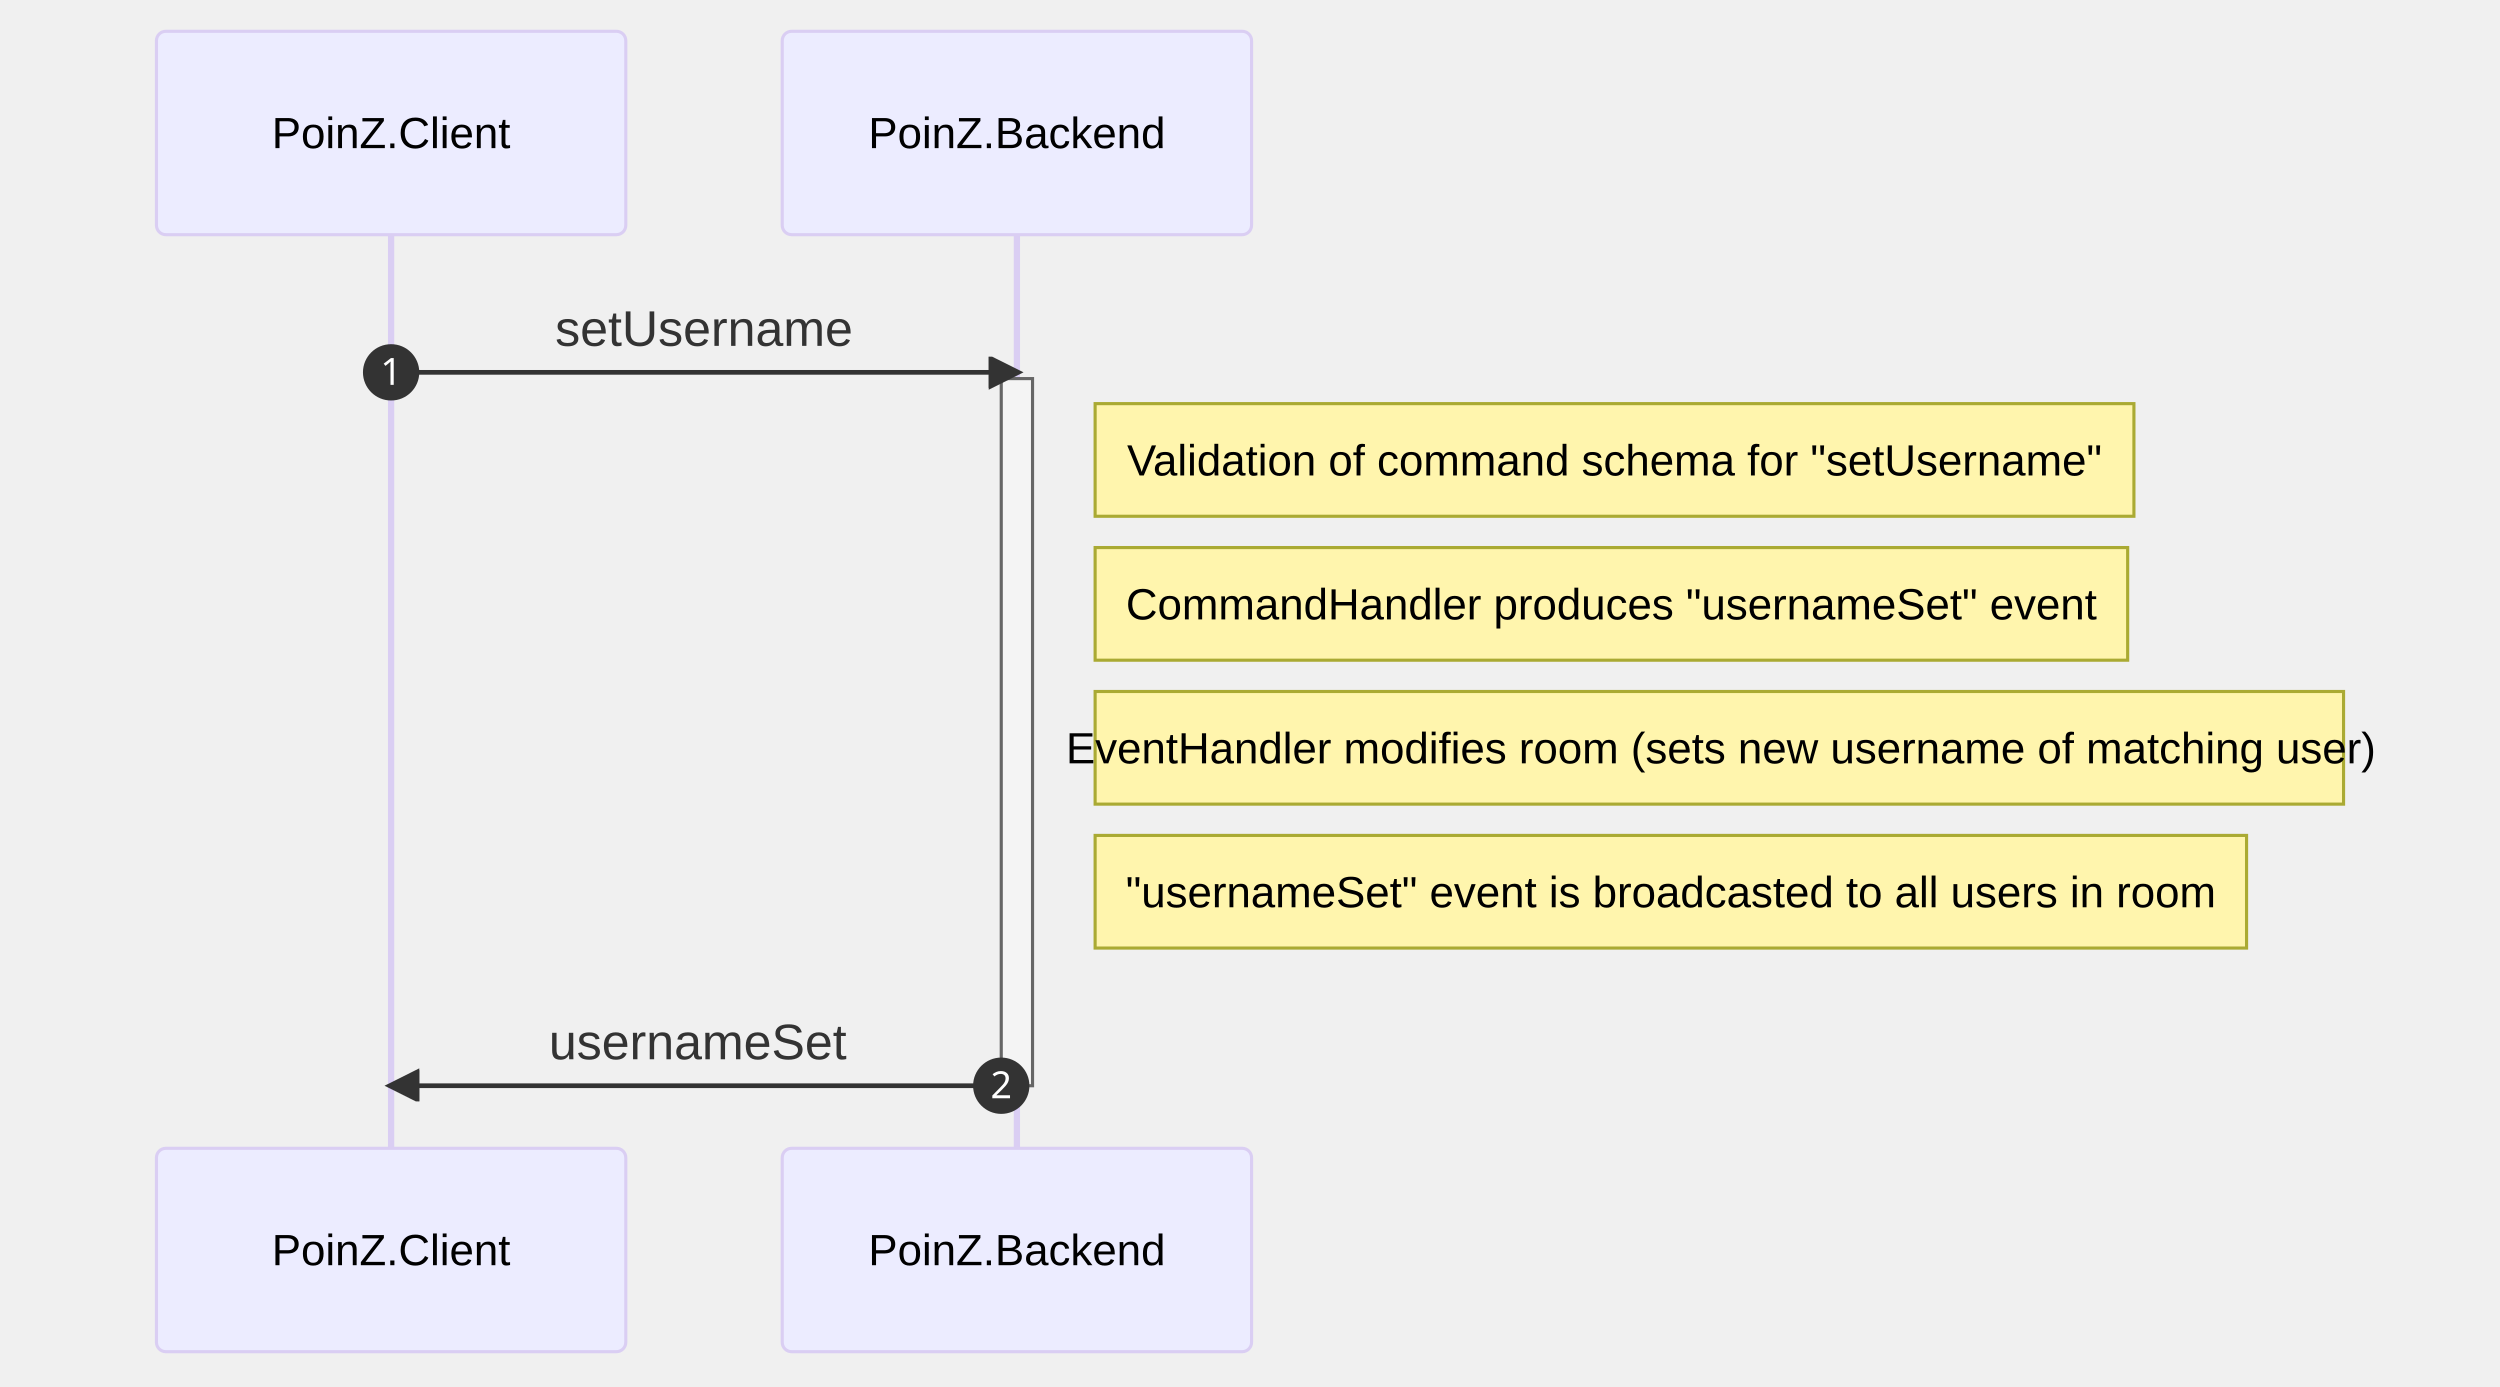
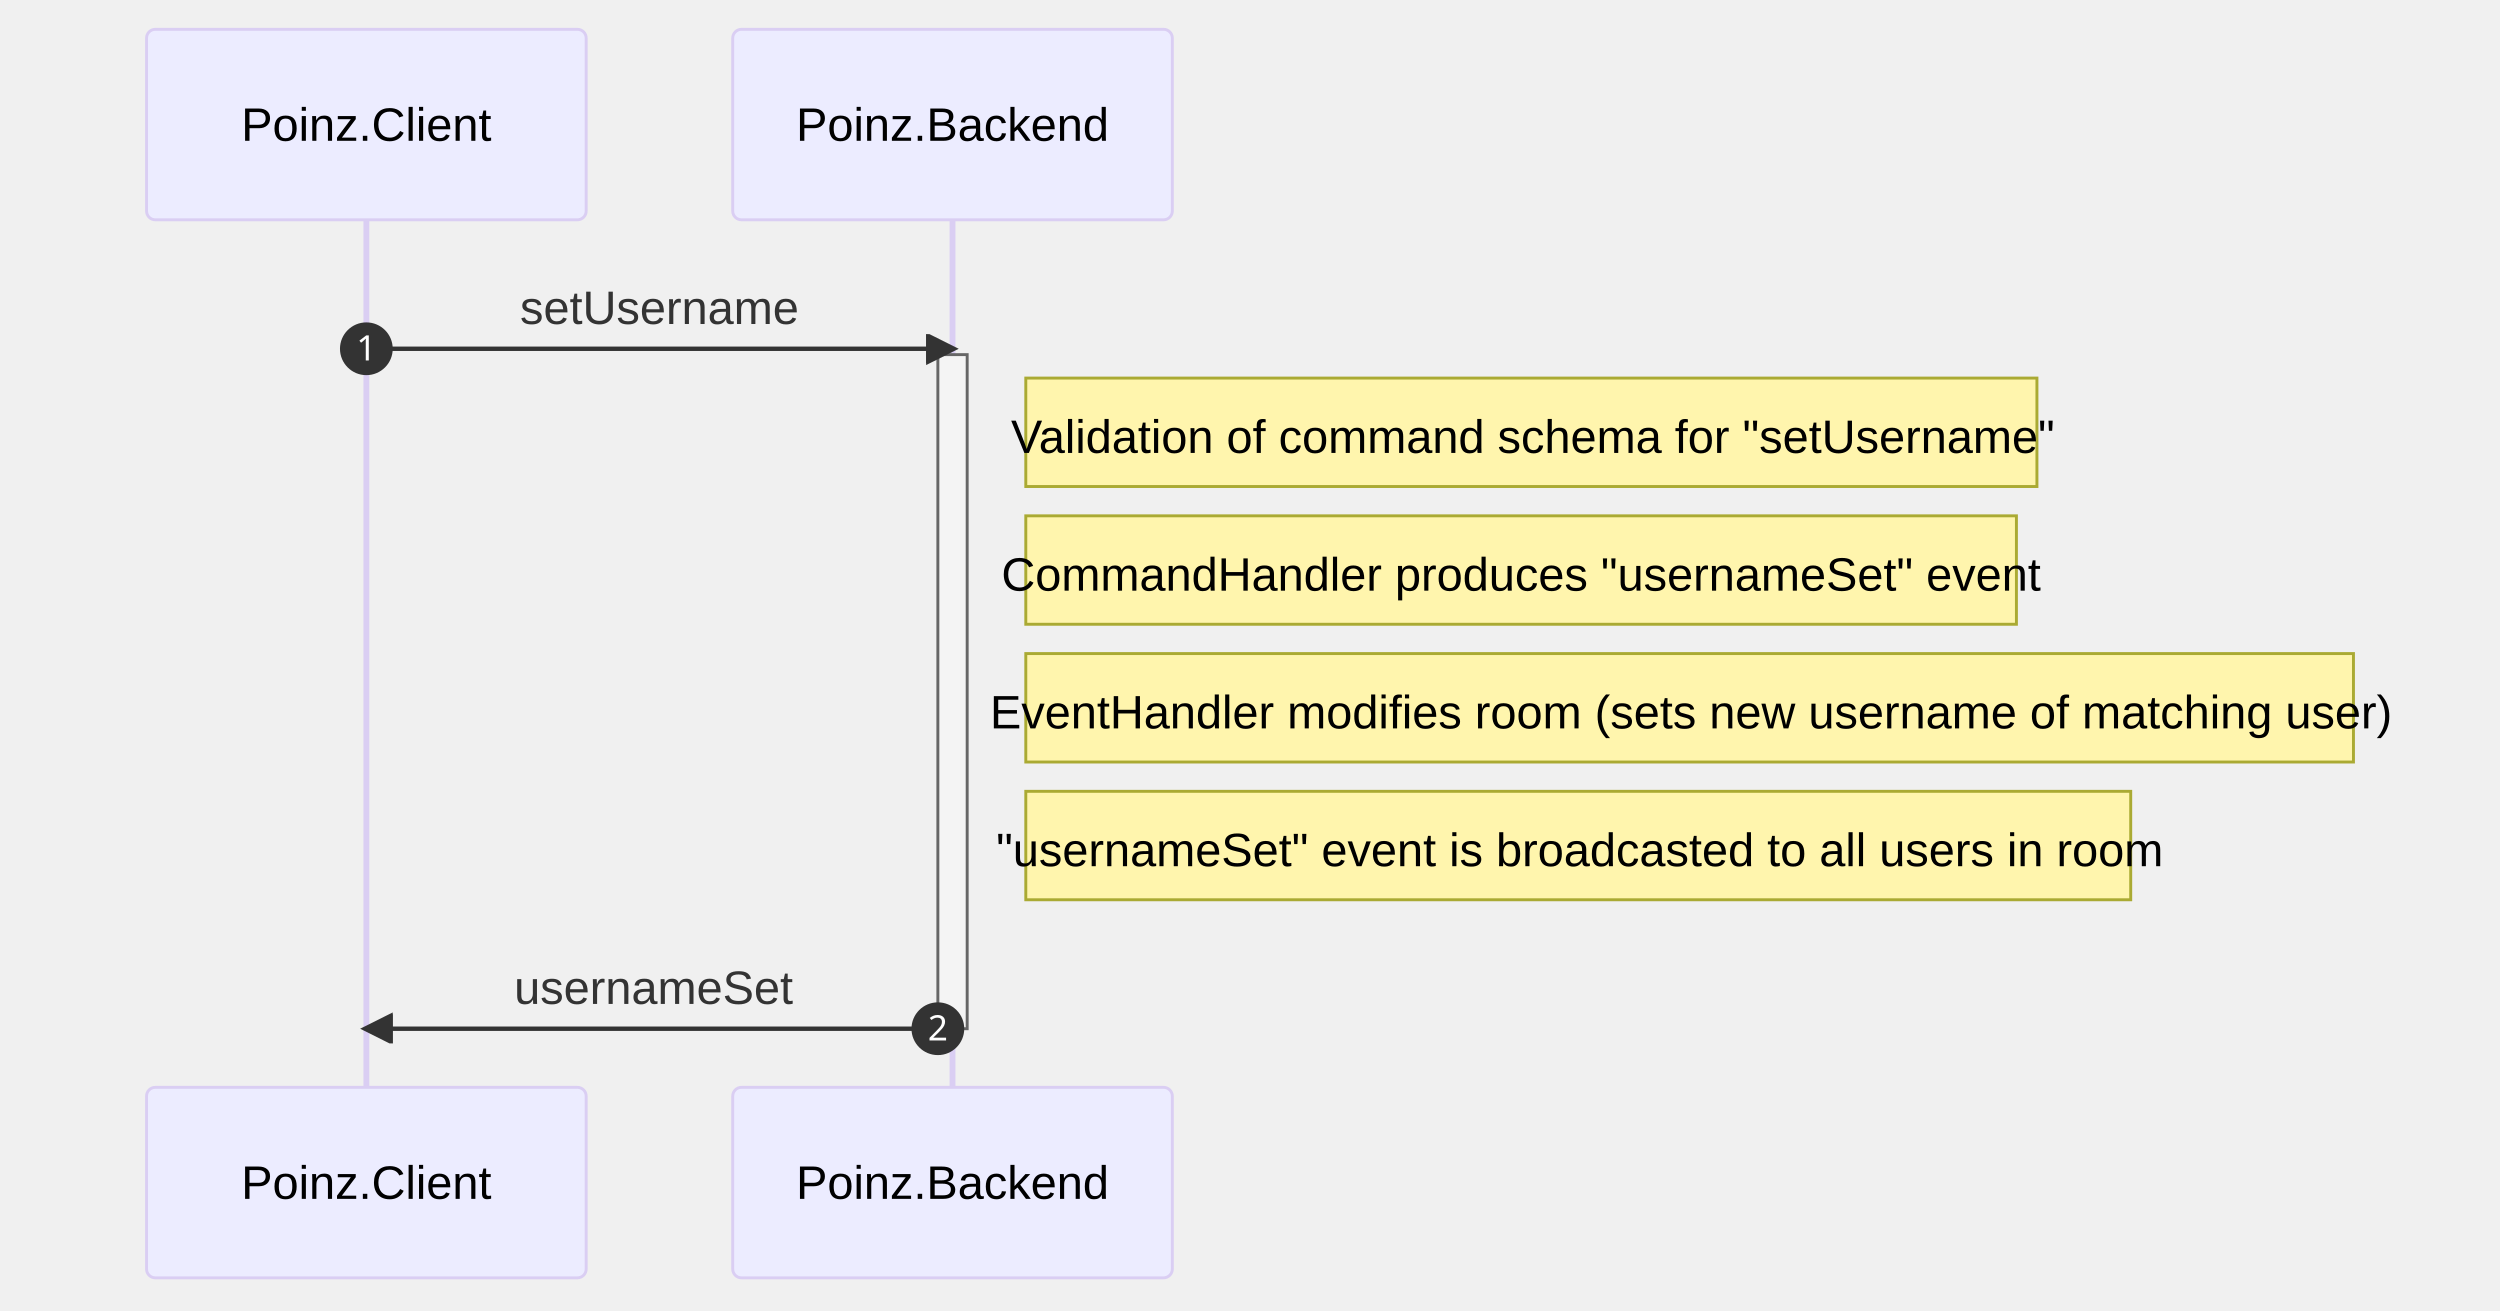
- <svg xmlns="http://www.w3.org/2000/svg" aria-labelledby="chart-title-mermaid-1667730620663 chart-desc-mermaid-1667730620663" role="img" viewBox="-50 -10 799 443" style="max-width: 799px; background-color: white;" width="100%" id="mermaid-1667730620663">
-   <style>#mermaid-1667730620663 {font-family:"trebuchet ms",verdana,arial,sans-serif;font-size:16px;fill:#333;}#mermaid-1667730620663 .error-icon{fill:#552222;}#mermaid-1667730620663 .error-text{fill:#552222;stroke:#552222;}#mermaid-1667730620663 .edge-thickness-normal{stroke-width:2px;}#mermaid-1667730620663 .edge-thickness-thick{stroke-width:3.5px;}#mermaid-1667730620663 .edge-pattern-solid{stroke-dasharray:0;}#mermaid-1667730620663 .edge-pattern-dashed{stroke-dasharray:3;}#mermaid-1667730620663 .edge-pattern-dotted{stroke-dasharray:2;}#mermaid-1667730620663 .marker{fill:#333333;stroke:#333333;}#mermaid-1667730620663 .marker.cross{stroke:#333333;}#mermaid-1667730620663 svg{font-family:"trebuchet ms",verdana,arial,sans-serif;font-size:16px;}#mermaid-1667730620663 .actor{stroke:hsl(259.626, 59.777%, 87.902%);fill:#ECECFF;}#mermaid-1667730620663 text.actor&gt;tspan{fill:black;stroke:none;}#mermaid-1667730620663 .actor-line{stroke:grey;}#mermaid-1667730620663 .messageLine0{stroke-width:1.5;stroke-dasharray:none;stroke:#333;}#mermaid-1667730620663 .messageLine1{stroke-width:1.5;stroke-dasharray:2,2;stroke:#333;}#mermaid-1667730620663 #arrowhead path{fill:#333;stroke:#333;}#mermaid-1667730620663 .sequenceNumber{fill:white;}#mermaid-1667730620663 #sequencenumber{fill:#333;}#mermaid-1667730620663 #crosshead path{fill:#333;stroke:#333;}#mermaid-1667730620663 .messageText{fill:#333;stroke:none;}#mermaid-1667730620663 .labelBox{stroke:hsl(259.626, 59.777%, 87.902%);fill:#ECECFF;}#mermaid-1667730620663 .labelText,#mermaid-1667730620663 .labelText&gt;tspan{fill:black;stroke:none;}#mermaid-1667730620663 .loopText,#mermaid-1667730620663 .loopText&gt;tspan{fill:black;stroke:none;}#mermaid-1667730620663 .loopLine{stroke-width:2px;stroke-dasharray:2,2;stroke:hsl(259.626, 59.777%, 87.902%);fill:hsl(259.626, 59.777%, 87.902%);}#mermaid-1667730620663 .note{stroke:#aaaa33;fill:#fff5ad;}#mermaid-1667730620663 .noteText,#mermaid-1667730620663 .noteText&gt;tspan{fill:black;stroke:none;}#mermaid-1667730620663 .activation0{fill:#f4f4f4;stroke:#666;}#mermaid-1667730620663 .activation1{fill:#f4f4f4;stroke:#666;}#mermaid-1667730620663 .activation2{fill:#f4f4f4;stroke:#666;}#mermaid-1667730620663 .actorPopupMenu{position:absolute;}#mermaid-1667730620663 .actorPopupMenuPanel{position:absolute;fill:#ECECFF;box-shadow:0px 8px 16px 0px rgba(0,0,0,0.2);filter:drop-shadow(3px 5px 2px rgb(0 0 0 / 0.4));}#mermaid-1667730620663 .actor-man line{stroke:hsl(259.626, 59.777%, 87.902%);fill:#ECECFF;}#mermaid-1667730620663 .actor-man circle,#mermaid-1667730620663 line{stroke:hsl(259.626, 59.777%, 87.902%);fill:#ECECFF;stroke-width:2px;}#mermaid-1667730620663 :root{--mermaid-font-family:"trebuchet ms",verdana,arial,sans-serif;}</style>
+ <svg xmlns="http://www.w3.org/2000/svg" aria-roledescription="sequence" viewBox="-50 -10 853 447" style="max-width: 853px; background-color: white;" width="100%" id="mermaid-1676112150896">
+   <style>#mermaid-1676112150896{font-family:"trebuchet ms",verdana,arial,sans-serif;font-size:16px;fill:#333;}#mermaid-1676112150896 .error-icon{fill:#552222;}#mermaid-1676112150896 .error-text{fill:#552222;stroke:#552222;}#mermaid-1676112150896 .edge-thickness-normal{stroke-width:2px;}#mermaid-1676112150896 .edge-thickness-thick{stroke-width:3.5px;}#mermaid-1676112150896 .edge-pattern-solid{stroke-dasharray:0;}#mermaid-1676112150896 .edge-pattern-dashed{stroke-dasharray:3;}#mermaid-1676112150896 .edge-pattern-dotted{stroke-dasharray:2;}#mermaid-1676112150896 .marker{fill:#333333;stroke:#333333;}#mermaid-1676112150896 .marker.cross{stroke:#333333;}#mermaid-1676112150896 svg{font-family:"trebuchet ms",verdana,arial,sans-serif;font-size:16px;}#mermaid-1676112150896 .actor{stroke:hsl(259.626, 59.777%, 87.902%);fill:#ECECFF;}#mermaid-1676112150896 text.actor&gt;tspan{fill:black;stroke:none;}#mermaid-1676112150896 .actor-line{stroke:grey;}#mermaid-1676112150896 .messageLine0{stroke-width:1.5;stroke-dasharray:none;stroke:#333;}#mermaid-1676112150896 .messageLine1{stroke-width:1.5;stroke-dasharray:2,2;stroke:#333;}#mermaid-1676112150896 #arrowhead path{fill:#333;stroke:#333;}#mermaid-1676112150896 .sequenceNumber{fill:white;}#mermaid-1676112150896 #sequencenumber{fill:#333;}#mermaid-1676112150896 #crosshead path{fill:#333;stroke:#333;}#mermaid-1676112150896 .messageText{fill:#333;stroke:none;}#mermaid-1676112150896 .labelBox{stroke:hsl(259.626, 59.777%, 87.902%);fill:#ECECFF;}#mermaid-1676112150896 .labelText,#mermaid-1676112150896 .labelText&gt;tspan{fill:black;stroke:none;}#mermaid-1676112150896 .loopText,#mermaid-1676112150896 .loopText&gt;tspan{fill:black;stroke:none;}#mermaid-1676112150896 .loopLine{stroke-width:2px;stroke-dasharray:2,2;stroke:hsl(259.626, 59.777%, 87.902%);fill:hsl(259.626, 59.777%, 87.902%);}#mermaid-1676112150896 .note{stroke:#aaaa33;fill:#fff5ad;}#mermaid-1676112150896 .noteText,#mermaid-1676112150896 .noteText&gt;tspan{fill:black;stroke:none;}#mermaid-1676112150896 .activation0{fill:#f4f4f4;stroke:#666;}#mermaid-1676112150896 .activation1{fill:#f4f4f4;stroke:#666;}#mermaid-1676112150896 .activation2{fill:#f4f4f4;stroke:#666;}#mermaid-1676112150896 .actorPopupMenu{position:absolute;}#mermaid-1676112150896 .actorPopupMenuPanel{position:absolute;fill:#ECECFF;box-shadow:0px 8px 16px 0px rgba(0,0,0,0.2);filter:drop-shadow(3px 5px 2px rgb(0 0 0 / 0.4));}#mermaid-1676112150896 .actor-man line{stroke:hsl(259.626, 59.777%, 87.902%);fill:#ECECFF;}#mermaid-1676112150896 .actor-man circle,#mermaid-1676112150896 line{stroke:hsl(259.626, 59.777%, 87.902%);fill:#ECECFF;stroke-width:2px;}#mermaid-1676112150896 :root{--mermaid-font-family:"trebuchet ms",verdana,arial,sans-serif;}</style>
  <g />
  <defs>
    <symbol height="24" width="24" id="computer">
      <path d="M2 2v13h20v-13h-20zm18 11h-16v-9h16v9zm-10.228 6l.466-1h3.524l.467 1h-4.457zm14.228 3h-24l2-6h2.104l-1.33 4h18.45l-1.297-4h2.073l2 6zm-5-10h-14v-7h14v7z" transform="scale(.5)" />
    </symbol>
  </defs>
  <defs>
    <symbol clip-rule="evenodd" fill-rule="evenodd" id="database">
      <path d="M12.258.001l.256.004.255.005.253.008.251.01.249.012.247.015.246.016.242.019.241.02.239.023.236.024.233.027.231.028.229.031.225.032.223.034.22.036.217.038.214.04.211.041.208.043.205.045.201.046.198.048.194.05.191.051.187.053.183.054.18.056.175.057.172.059.168.06.163.061.16.063.155.064.15.066.074.033.073.033.071.034.07.034.069.035.068.035.067.035.066.035.064.036.064.036.062.036.06.036.06.037.058.037.058.037.055.038.055.038.053.038.052.038.051.039.05.039.048.039.047.039.045.04.044.04.043.04.041.04.04.041.039.041.037.041.036.041.034.041.033.042.032.042.03.042.029.042.027.042.026.043.024.043.023.043.021.043.02.043.018.044.017.043.015.044.013.044.012.044.011.045.009.044.007.045.006.045.004.045.002.045.001.045v17l-.001.045-.002.045-.004.045-.006.045-.007.045-.009.044-.011.045-.012.044-.013.044-.015.044-.017.043-.018.044-.02.043-.021.043-.023.043-.024.043-.026.043-.027.042-.029.042-.03.042-.032.042-.033.042-.034.041-.036.041-.037.041-.039.041-.04.041-.041.04-.043.04-.044.04-.045.04-.047.039-.048.039-.05.039-.051.039-.052.038-.053.038-.055.038-.055.038-.058.037-.058.037-.06.037-.06.036-.062.036-.064.036-.064.036-.066.035-.067.035-.068.035-.069.035-.07.034-.071.034-.073.033-.074.033-.15.066-.155.064-.16.063-.163.061-.168.06-.172.059-.175.057-.18.056-.183.054-.187.053-.191.051-.194.05-.198.048-.201.046-.205.045-.208.043-.211.041-.214.04-.217.038-.22.036-.223.034-.225.032-.229.031-.231.028-.233.027-.236.024-.239.023-.241.02-.242.019-.246.016-.247.015-.249.012-.251.01-.253.008-.255.005-.256.004-.258.001-.258-.001-.256-.004-.255-.005-.253-.008-.251-.01-.249-.012-.247-.015-.245-.016-.243-.019-.241-.02-.238-.023-.236-.024-.234-.027-.231-.028-.228-.031-.226-.032-.223-.034-.22-.036-.217-.038-.214-.04-.211-.041-.208-.043-.204-.045-.201-.046-.198-.048-.195-.05-.19-.051-.187-.053-.184-.054-.179-.056-.176-.057-.172-.059-.167-.06-.164-.061-.159-.063-.155-.064-.151-.066-.074-.033-.072-.033-.072-.034-.07-.034-.069-.035-.068-.035-.067-.035-.066-.035-.064-.036-.063-.036-.062-.036-.061-.036-.06-.037-.058-.037-.057-.037-.056-.038-.055-.038-.053-.038-.052-.038-.051-.039-.049-.039-.049-.039-.046-.039-.046-.04-.044-.04-.043-.04-.041-.04-.04-.041-.039-.041-.037-.041-.036-.041-.034-.041-.033-.042-.032-.042-.03-.042-.029-.042-.027-.042-.026-.043-.024-.043-.023-.043-.021-.043-.02-.043-.018-.044-.017-.043-.015-.044-.013-.044-.012-.044-.011-.045-.009-.044-.007-.045-.006-.045-.004-.045-.002-.045-.001-.045v-17l.001-.045.002-.045.004-.045.006-.045.007-.045.009-.044.011-.045.012-.044.013-.044.015-.044.017-.043.018-.044.02-.043.021-.043.023-.043.024-.043.026-.043.027-.042.029-.042.03-.042.032-.042.033-.042.034-.041.036-.041.037-.041.039-.041.04-.041.041-.04.043-.04.044-.04.046-.04.046-.039.049-.039.049-.039.051-.039.052-.038.053-.038.055-.038.056-.038.057-.037.058-.037.06-.037.061-.036.062-.036.063-.036.064-.036.066-.035.067-.035.068-.035.069-.035.07-.034.072-.034.072-.033.074-.033.151-.066.155-.064.159-.063.164-.061.167-.06.172-.059.176-.057.179-.056.184-.054.187-.053.19-.051.195-.05.198-.048.201-.046.204-.045.208-.043.211-.041.214-.04.217-.038.22-.036.223-.034.226-.032.228-.031.231-.028.234-.027.236-.024.238-.023.241-.02.243-.019.245-.016.247-.015.249-.012.251-.01.253-.008.255-.005.256-.004.258-.001.258.001zm-9.258 20.499v.01l.001.021.003.021.004.022.005.021.006.022.007.022.009.023.01.022.011.023.012.023.013.023.015.023.016.024.017.023.018.024.019.024.021.024.022.025.023.024.024.025.052.049.056.05.061.051.066.051.07.051.075.051.079.052.084.052.088.052.092.052.097.052.102.051.105.052.11.052.114.051.119.051.123.051.127.05.131.05.135.05.139.048.144.049.147.047.152.047.155.047.16.045.163.045.167.043.171.043.176.041.178.041.183.039.187.039.19.037.194.035.197.035.202.033.204.031.209.03.212.029.216.027.219.025.222.024.226.021.23.02.233.018.236.016.24.015.243.012.246.01.249.008.253.005.256.004.259.001.26-.001.257-.004.254-.005.25-.008.247-.011.244-.012.241-.014.237-.016.233-.018.231-.021.226-.021.224-.024.22-.026.216-.027.212-.028.21-.031.205-.031.202-.034.198-.034.194-.036.191-.037.187-.039.183-.04.179-.04.175-.042.172-.043.168-.044.163-.045.16-.046.155-.046.152-.047.148-.048.143-.049.139-.049.136-.05.131-.05.126-.05.123-.051.118-.052.114-.051.11-.052.106-.052.101-.052.096-.052.092-.052.088-.053.083-.051.079-.052.074-.052.07-.051.065-.051.06-.051.056-.05.051-.05.023-.024.023-.025.021-.024.02-.024.019-.024.018-.024.017-.024.015-.023.014-.024.013-.023.012-.023.01-.023.01-.022.008-.022.006-.022.006-.022.004-.022.004-.021.001-.021.001-.021v-4.127l-.077.055-.08.053-.083.054-.085.053-.087.052-.09.052-.093.051-.095.05-.097.05-.1.049-.102.049-.105.048-.106.047-.109.047-.111.046-.114.045-.115.045-.118.044-.12.043-.122.042-.124.042-.126.041-.128.04-.13.04-.132.038-.134.038-.135.037-.138.037-.139.035-.142.035-.143.034-.144.033-.147.032-.148.031-.15.03-.151.03-.153.029-.154.027-.156.027-.158.026-.159.025-.161.024-.162.023-.163.022-.165.021-.166.02-.167.019-.169.018-.169.017-.171.016-.173.015-.173.014-.175.013-.175.012-.177.011-.178.01-.179.008-.179.008-.181.006-.182.005-.182.004-.184.003-.184.002h-.37l-.184-.002-.184-.003-.182-.004-.182-.005-.181-.006-.179-.008-.179-.008-.178-.01-.176-.011-.176-.012-.175-.013-.173-.014-.172-.015-.171-.016-.17-.017-.169-.018-.167-.019-.166-.02-.165-.021-.163-.022-.162-.023-.161-.024-.159-.025-.157-.026-.156-.027-.155-.027-.153-.029-.151-.03-.15-.03-.148-.031-.146-.032-.145-.033-.143-.034-.141-.035-.14-.035-.137-.037-.136-.037-.134-.038-.132-.038-.13-.04-.128-.04-.126-.041-.124-.042-.122-.042-.12-.044-.117-.043-.116-.045-.113-.045-.112-.046-.109-.047-.106-.047-.105-.048-.102-.049-.1-.049-.097-.05-.095-.05-.093-.052-.09-.051-.087-.052-.085-.053-.083-.054-.08-.054-.077-.054v4.127zm0-5.654v.011l.001.021.003.021.004.021.005.022.006.022.007.022.009.022.01.022.011.023.012.023.013.023.015.024.016.023.017.024.018.024.019.024.021.024.022.024.023.025.024.024.052.05.056.05.061.05.066.051.07.051.075.052.079.051.084.052.088.052.092.052.097.052.102.052.105.052.11.051.114.051.119.052.123.05.127.051.131.05.135.049.139.049.144.048.147.048.152.047.155.046.16.045.163.045.167.044.171.042.176.042.178.04.183.04.187.038.19.037.194.036.197.034.202.033.204.032.209.03.212.028.216.027.219.025.222.024.226.022.23.02.233.018.236.016.24.014.243.012.246.01.249.008.253.006.256.003.259.001.26-.001.257-.003.254-.006.25-.008.247-.01.244-.012.241-.015.237-.016.233-.018.231-.02.226-.022.224-.024.22-.025.216-.027.212-.029.21-.03.205-.032.202-.033.198-.035.194-.036.191-.037.187-.039.183-.039.179-.041.175-.042.172-.043.168-.044.163-.045.16-.045.155-.047.152-.047.148-.048.143-.048.139-.05.136-.049.131-.05.126-.051.123-.051.118-.051.114-.052.11-.052.106-.052.101-.052.096-.052.092-.052.088-.052.083-.052.079-.052.074-.051.07-.052.065-.051.06-.05.056-.051.051-.049.023-.025.023-.024.021-.025.02-.024.019-.024.018-.024.017-.024.015-.023.014-.023.013-.024.012-.022.01-.023.01-.023.008-.022.006-.022.006-.022.004-.021.004-.022.001-.021.001-.021v-4.139l-.077.054-.08.054-.083.054-.085.052-.087.053-.09.051-.093.051-.095.051-.097.05-.1.049-.102.049-.105.048-.106.047-.109.047-.111.046-.114.045-.115.044-.118.044-.12.044-.122.042-.124.042-.126.041-.128.04-.13.039-.132.039-.134.038-.135.037-.138.036-.139.036-.142.035-.143.033-.144.033-.147.033-.148.031-.15.03-.151.03-.153.028-.154.028-.156.027-.158.026-.159.025-.161.024-.162.023-.163.022-.165.021-.166.02-.167.019-.169.018-.169.017-.171.016-.173.015-.173.014-.175.013-.175.012-.177.011-.178.009-.179.009-.179.007-.181.007-.182.005-.182.004-.184.003-.184.002h-.37l-.184-.002-.184-.003-.182-.004-.182-.005-.181-.007-.179-.007-.179-.009-.178-.009-.176-.011-.176-.012-.175-.013-.173-.014-.172-.015-.171-.016-.17-.017-.169-.018-.167-.019-.166-.02-.165-.021-.163-.022-.162-.023-.161-.024-.159-.025-.157-.026-.156-.027-.155-.028-.153-.028-.151-.03-.15-.03-.148-.031-.146-.033-.145-.033-.143-.033-.141-.035-.14-.036-.137-.036-.136-.037-.134-.038-.132-.039-.13-.039-.128-.04-.126-.041-.124-.042-.122-.043-.12-.043-.117-.044-.116-.044-.113-.046-.112-.046-.109-.046-.106-.047-.105-.048-.102-.049-.1-.049-.097-.05-.095-.051-.093-.051-.09-.051-.087-.053-.085-.052-.083-.054-.08-.054-.077-.054v4.139zm0-5.666v.011l.001.02.003.022.004.021.005.022.006.021.007.022.009.023.01.022.011.023.012.023.013.023.015.023.016.024.017.024.018.023.019.024.021.025.022.024.023.024.024.025.052.05.056.05.061.05.066.051.07.051.075.052.079.051.084.052.088.052.092.052.097.052.102.052.105.051.11.052.114.051.119.051.123.051.127.05.131.05.135.05.139.049.144.048.147.048.152.047.155.046.16.045.163.045.167.043.171.043.176.042.178.04.183.04.187.038.19.037.194.036.197.034.202.033.204.032.209.03.212.028.216.027.219.025.222.024.226.021.23.02.233.018.236.017.24.014.243.012.246.01.249.008.253.006.256.003.259.001.26-.001.257-.003.254-.006.25-.008.247-.01.244-.013.241-.014.237-.016.233-.018.231-.02.226-.022.224-.024.22-.025.216-.027.212-.029.21-.03.205-.032.202-.033.198-.035.194-.036.191-.037.187-.039.183-.039.179-.041.175-.042.172-.043.168-.044.163-.045.16-.045.155-.047.152-.047.148-.048.143-.049.139-.049.136-.049.131-.051.126-.05.123-.051.118-.052.114-.051.11-.052.106-.052.101-.052.096-.052.092-.052.088-.052.083-.052.079-.052.074-.052.07-.051.065-.051.06-.051.056-.05.051-.049.023-.025.023-.025.021-.024.02-.024.019-.024.018-.024.017-.024.015-.023.014-.024.013-.023.012-.023.01-.022.01-.023.008-.022.006-.022.006-.022.004-.022.004-.021.001-.021.001-.021v-4.153l-.077.054-.08.054-.083.053-.085.053-.087.053-.09.051-.093.051-.095.051-.097.05-.1.049-.102.048-.105.048-.106.048-.109.046-.111.046-.114.046-.115.044-.118.044-.12.043-.122.043-.124.042-.126.041-.128.04-.13.039-.132.039-.134.038-.135.037-.138.036-.139.036-.142.034-.143.034-.144.033-.147.032-.148.032-.15.03-.151.03-.153.028-.154.028-.156.027-.158.026-.159.024-.161.024-.162.023-.163.023-.165.021-.166.02-.167.019-.169.018-.169.017-.171.016-.173.015-.173.014-.175.013-.175.012-.177.01-.178.01-.179.009-.179.007-.181.006-.182.006-.182.004-.184.003-.184.001-.185.001-.185-.001-.184-.001-.184-.003-.182-.004-.182-.006-.181-.006-.179-.007-.179-.009-.178-.01-.176-.01-.176-.012-.175-.013-.173-.014-.172-.015-.171-.016-.17-.017-.169-.018-.167-.019-.166-.02-.165-.021-.163-.023-.162-.023-.161-.024-.159-.024-.157-.026-.156-.027-.155-.028-.153-.028-.151-.03-.15-.03-.148-.032-.146-.032-.145-.033-.143-.034-.141-.034-.14-.036-.137-.036-.136-.037-.134-.038-.132-.039-.13-.039-.128-.041-.126-.041-.124-.041-.122-.043-.12-.043-.117-.044-.116-.044-.113-.046-.112-.046-.109-.046-.106-.048-.105-.048-.102-.048-.1-.05-.097-.049-.095-.051-.093-.051-.09-.052-.087-.052-.085-.053-.083-.053-.08-.054-.077-.054v4.153zm8.74-8.179l-.257.004-.254.005-.25.008-.247.011-.244.012-.241.014-.237.016-.233.018-.231.021-.226.022-.224.023-.22.026-.216.027-.212.028-.21.031-.205.032-.202.033-.198.034-.194.036-.191.038-.187.038-.183.04-.179.041-.175.042-.172.043-.168.043-.163.045-.16.046-.155.046-.152.048-.148.048-.143.048-.139.049-.136.05-.131.05-.126.051-.123.051-.118.051-.114.052-.11.052-.106.052-.101.052-.096.052-.092.052-.088.052-.083.052-.079.052-.074.051-.07.052-.065.051-.06.05-.056.05-.051.05-.023.025-.023.024-.021.024-.02.025-.019.024-.018.024-.017.023-.015.024-.014.023-.013.023-.012.023-.01.023-.01.022-.008.022-.006.023-.006.021-.004.022-.004.021-.001.021-.001.021.001.021.001.021.004.021.004.022.006.021.006.023.008.022.01.022.01.023.012.023.013.023.014.023.015.024.017.023.018.024.019.024.02.025.021.024.023.024.023.025.051.05.056.05.06.05.065.051.07.052.074.051.079.052.083.052.088.052.092.052.096.052.101.052.106.052.11.052.114.052.118.051.123.051.126.051.131.05.136.05.139.049.143.048.148.048.152.048.155.046.16.046.163.045.168.043.172.043.175.042.179.041.183.04.187.038.191.038.194.036.198.034.202.033.205.032.21.031.212.028.216.027.22.026.224.023.226.022.231.021.233.018.237.016.241.014.244.012.247.011.25.008.254.005.257.004.26.001.26-.001.257-.004.254-.005.25-.008.247-.011.244-.012.241-.014.237-.016.233-.018.231-.021.226-.022.224-.023.22-.026.216-.027.212-.028.21-.031.205-.032.202-.033.198-.034.194-.036.191-.038.187-.038.183-.04.179-.041.175-.042.172-.043.168-.043.163-.045.16-.046.155-.046.152-.048.148-.048.143-.048.139-.049.136-.05.131-.05.126-.051.123-.051.118-.051.114-.052.11-.052.106-.052.101-.052.096-.052.092-.052.088-.052.083-.052.079-.052.074-.051.07-.052.065-.051.06-.05.056-.05.051-.05.023-.025.023-.024.021-.024.02-.025.019-.024.018-.024.017-.023.015-.024.014-.023.013-.023.012-.023.01-.023.01-.022.008-.022.006-.023.006-.021.004-.022.004-.021.001-.021.001-.021-.001-.021-.001-.021-.004-.021-.004-.022-.006-.021-.006-.023-.008-.022-.01-.022-.01-.023-.012-.023-.013-.023-.014-.023-.015-.024-.017-.023-.018-.024-.019-.024-.02-.025-.021-.024-.023-.024-.023-.025-.051-.05-.056-.05-.06-.05-.065-.051-.07-.052-.074-.051-.079-.052-.083-.052-.088-.052-.092-.052-.096-.052-.101-.052-.106-.052-.11-.052-.114-.052-.118-.051-.123-.051-.126-.051-.131-.05-.136-.05-.139-.049-.143-.048-.148-.048-.152-.048-.155-.046-.16-.046-.163-.045-.168-.043-.172-.043-.175-.042-.179-.041-.183-.04-.187-.038-.191-.038-.194-.036-.198-.034-.202-.033-.205-.032-.21-.031-.212-.028-.216-.027-.22-.026-.224-.023-.226-.022-.231-.021-.233-.018-.237-.016-.241-.014-.244-.012-.247-.011-.25-.008-.254-.005-.257-.004-.26-.001-.26.001z" transform="scale(.5)" />
    </symbol>
  </defs>
  <defs>
    <symbol height="24" width="24" id="clock">
      <path d="M12 2c5.514 0 10 4.486 10 10s-4.486 10-10 10-10-4.486-10-10 4.486-10 10-10zm0-2c-6.627 0-12 5.373-12 12s5.373 12 12 12 12-5.373 12-12-5.373-12-12-12zm5.848 12.459c.202.038.202.333.001.372-1.907.361-6.045 1.111-6.547 1.111-.719 0-1.301-.582-1.301-1.301 0-.512.77-5.447 1.125-7.445.034-.192.312-.181.343.014l.985 6.238 5.394 1.011z" transform="scale(.5)" />
    </symbol>
  </defs>
  <g>
-     <line stroke="#999" stroke-width="0.5px" class="200" y2="377" x2="75" y1="5" x1="75" id="actor0" />
+     <line stroke="#999" stroke-width="0.5px" class="200" y2="381" x2="75" y1="5" x1="75" id="actor0" />
    <g id="root-0">
      <rect class="actor" ry="3" rx="3" height="65" width="150" stroke="#666" fill="#eaeaea" y="0" x="0" />
-       <text style="text-anchor: middle; font-size: 14px; font-weight: 400;" class="actor" alignment-baseline="central" dominant-baseline="central" y="32.5" x="75">
-         <tspan dy="0" x="75">PoinZ.Client</tspan>
+       <text style="text-anchor: middle; font-size: 16px; font-weight: 400;" class="actor" alignment-baseline="central" dominant-baseline="central" y="32.5" x="75">
+         <tspan dy="0" x="75">Poinz.Client</tspan>
      </text>
    </g>
  </g>
  <g>
-     <line stroke="#999" stroke-width="0.5px" class="200" y2="377" x2="275" y1="5" x1="275" id="actor1" />
+     <line stroke="#999" stroke-width="0.5px" class="200" y2="381" x2="275" y1="5" x1="275" id="actor1" />
    <g id="root-1">
      <rect class="actor" ry="3" rx="3" height="65" width="150" stroke="#666" fill="#eaeaea" y="0" x="200" />
-       <text style="text-anchor: middle; font-size: 14px; font-weight: 400;" class="actor" alignment-baseline="central" dominant-baseline="central" y="32.5" x="275">
-         <tspan dy="0" x="275">PoinZ.Backend</tspan>
+       <text style="text-anchor: middle; font-size: 16px; font-weight: 400;" class="actor" alignment-baseline="central" dominant-baseline="central" y="32.5" x="275">
+         <tspan dy="0" x="275">Poinz.Backend</tspan>
      </text>
    </g>
  </g>
  <defs>
    <marker orient="auto" markerHeight="12" markerWidth="12" markerUnits="userSpaceOnUse" refY="5" refX="9" id="arrowhead">
      <path d="M 0 0 L 10 5 L 0 10 z" />
    </marker>
  </defs>
  <defs>
-     <marker refY="4" refX="16" orient="auto" markerHeight="8" markerWidth="15" id="crosshead">
-       <path style="stroke-dasharray: 0, 0;" d="M 9,2 V 6 L16,4 Z" stroke-width="1px" stroke="#000000" fill="black" />
-       <path style="stroke-dasharray: 0, 0;" d="M 0,1 L 6,7 M 6,1 L 0,7" stroke-width="1px" stroke="#000000" fill="none" />
+     <marker refY="5" refX="4" orient="auto" markerHeight="8" markerWidth="15" id="crosshead">
+       <path style="stroke-dasharray: 0, 0;" d="M 1,2 L 6,7 M 6,2 L 1,7" stroke-width="1pt" stroke="#000000" fill="none" />
    </marker>
  </defs>
  <defs>
    <marker orient="auto" markerHeight="28" markerWidth="20" refY="7" refX="18" id="filled-head">
      <path d="M 18,7 L9,13 L14,7 L9,1 Z" />
    </marker>
  </defs>
  <defs>
    <marker orient="auto" markerHeight="40" markerWidth="60" refY="15" refX="15" id="sequencenumber">
      <circle r="6" cy="15" cx="15" />
    </marker>
  </defs>
  <g>
-     <rect class="activation0" ry="0" rx="0" height="226" width="10" stroke="#666" fill="#EDF2AE" y="111" x="270" />
+     <rect class="activation0" ry="0" rx="0" height="230" width="10" stroke="#666" fill="#EDF2AE" y="111" x="270" />
  </g>
  <g>
-     <rect class="note" ry="0" rx="0" height="36" width="332" stroke="#666" fill="#EDF2AE" y="119" x="300" />
-     <text style="font-size: 14px; font-weight: 400;" dy="1em" class="noteText" alignment-baseline="middle" dominant-baseline="middle" text-anchor="middle" y="124" x="466">
-       <tspan x="466">Validation of command schema for "setUsername"</tspan>
+     <rect class="note" ry="0" rx="0" height="37" width="345" stroke="#666" fill="#EDF2AE" y="119" x="300" />
+     <text style="font-size: 16px; font-weight: 400;" dy="1em" class="noteText" alignment-baseline="middle" dominant-baseline="middle" text-anchor="middle" y="124" x="473">
+       <tspan x="473">Validation of command schema for "setUsername"</tspan>
    </text>
  </g>
  <g>
-     <rect class="note" ry="0" rx="0" height="36" width="330" stroke="#666" fill="#EDF2AE" y="165" x="300" />
-     <text style="font-size: 14px; font-weight: 400;" dy="1em" class="noteText" alignment-baseline="middle" dominant-baseline="middle" text-anchor="middle" y="170" x="465">
-       <tspan x="465">CommandHandler produces "usernameSet" event</tspan>
+     <rect class="note" ry="0" rx="0" height="37" width="338" stroke="#666" fill="#EDF2AE" y="166" x="300" />
+     <text style="font-size: 16px; font-weight: 400;" dy="1em" class="noteText" alignment-baseline="middle" dominant-baseline="middle" text-anchor="middle" y="171" x="469">
+       <tspan x="469">CommandHandler produces "usernameSet" event</tspan>
    </text>
  </g>
  <g>
-     <rect class="note" ry="0" rx="0" height="36" width="399" stroke="#666" fill="#EDF2AE" y="211" x="300" />
-     <text style="font-size: 14px; font-weight: 400;" dy="1em" class="noteText" alignment-baseline="middle" dominant-baseline="middle" text-anchor="middle" y="216" x="500">
-       <tspan x="500">EventHandler modifies room (sets new username of matching user)</tspan>
+     <rect class="note" ry="0" rx="0" height="37" width="453" stroke="#666" fill="#EDF2AE" y="213" x="300" />
+     <text style="font-size: 16px; font-weight: 400;" dy="1em" class="noteText" alignment-baseline="middle" dominant-baseline="middle" text-anchor="middle" y="218" x="527">
+       <tspan x="527">EventHandler modifies room (sets new username of matching user)</tspan>
    </text>
  </g>
  <g>
-     <rect class="note" ry="0" rx="0" height="36" width="368" stroke="#666" fill="#EDF2AE" y="257" x="300" />
-     <text style="font-size: 14px; font-weight: 400;" dy="1em" class="noteText" alignment-baseline="middle" dominant-baseline="middle" text-anchor="middle" y="262" x="484">
-       <tspan x="484">"usernameSet" event is broadcasted to all users in room</tspan>
+     <rect class="note" ry="0" rx="0" height="37" width="377" stroke="#666" fill="#EDF2AE" y="260" x="300" />
+     <text style="font-size: 16px; font-weight: 400;" dy="1em" class="noteText" alignment-baseline="middle" dominant-baseline="middle" text-anchor="middle" y="265" x="489">
+       <tspan x="489">"usernameSet" event is broadcasted to all users in room</tspan>
    </text>
  </g>
  <text style="font-size: 16px; font-weight: 400;" dy="1em" class="messageText" alignment-baseline="middle" dominant-baseline="middle" text-anchor="middle" y="80" x="175">setUsername</text>
  <line style="fill: none;" marker-start="url(#sequencenumber)" marker-end="url(#arrowhead)" stroke="none" stroke-width="2" class="messageLine0" y2="109" x2="275" y1="109" x1="75" />
  <text class="sequenceNumber" text-anchor="middle" font-size="12px" font-family="sans-serif" y="113" x="75">1</text>
-   <text style="font-size: 16px; font-weight: 400;" dy="1em" class="messageText" alignment-baseline="middle" dominant-baseline="middle" text-anchor="middle" y="308" x="173">usernameSet</text>
-   <line style="fill: none;" marker-start="url(#sequencenumber)" marker-end="url(#arrowhead)" stroke="none" stroke-width="2" class="messageLine0" y2="337" x2="75" y1="337" x1="270" />
-   <text class="sequenceNumber" text-anchor="middle" font-size="12px" font-family="sans-serif" y="341" x="270">2</text>
+   <text style="font-size: 16px; font-weight: 400;" dy="1em" class="messageText" alignment-baseline="middle" dominant-baseline="middle" text-anchor="middle" y="312" x="173">usernameSet</text>
+   <line style="fill: none;" marker-start="url(#sequencenumber)" marker-end="url(#arrowhead)" stroke="none" stroke-width="2" class="messageLine0" y2="341" x2="75" y1="341" x1="270" />
+   <text class="sequenceNumber" text-anchor="middle" font-size="12px" font-family="sans-serif" y="345" x="270">2</text>
  <g>
-     <rect class="actor" ry="3" rx="3" height="65" width="150" stroke="#666" fill="#eaeaea" y="357" x="0" />
-     <text style="text-anchor: middle; font-size: 14px; font-weight: 400;" class="actor" alignment-baseline="central" dominant-baseline="central" y="389.5" x="75">
-       <tspan dy="0" x="75">PoinZ.Client</tspan>
+     <rect class="actor" ry="3" rx="3" height="65" width="150" stroke="#666" fill="#eaeaea" y="361" x="0" />
+     <text style="text-anchor: middle; font-size: 16px; font-weight: 400;" class="actor" alignment-baseline="central" dominant-baseline="central" y="393.5" x="75">
+       <tspan dy="0" x="75">Poinz.Client</tspan>
    </text>
  </g>
  <g>
-     <rect class="actor" ry="3" rx="3" height="65" width="150" stroke="#666" fill="#eaeaea" y="357" x="200" />
-     <text style="text-anchor: middle; font-size: 14px; font-weight: 400;" class="actor" alignment-baseline="central" dominant-baseline="central" y="389.5" x="275">
-       <tspan dy="0" x="275">PoinZ.Backend</tspan>
+     <rect class="actor" ry="3" rx="3" height="65" width="150" stroke="#666" fill="#eaeaea" y="361" x="200" />
+     <text style="text-anchor: middle; font-size: 16px; font-weight: 400;" class="actor" alignment-baseline="central" dominant-baseline="central" y="393.5" x="275">
+       <tspan dy="0" x="275">Poinz.Backend</tspan>
    </text>
  </g>
</svg>
